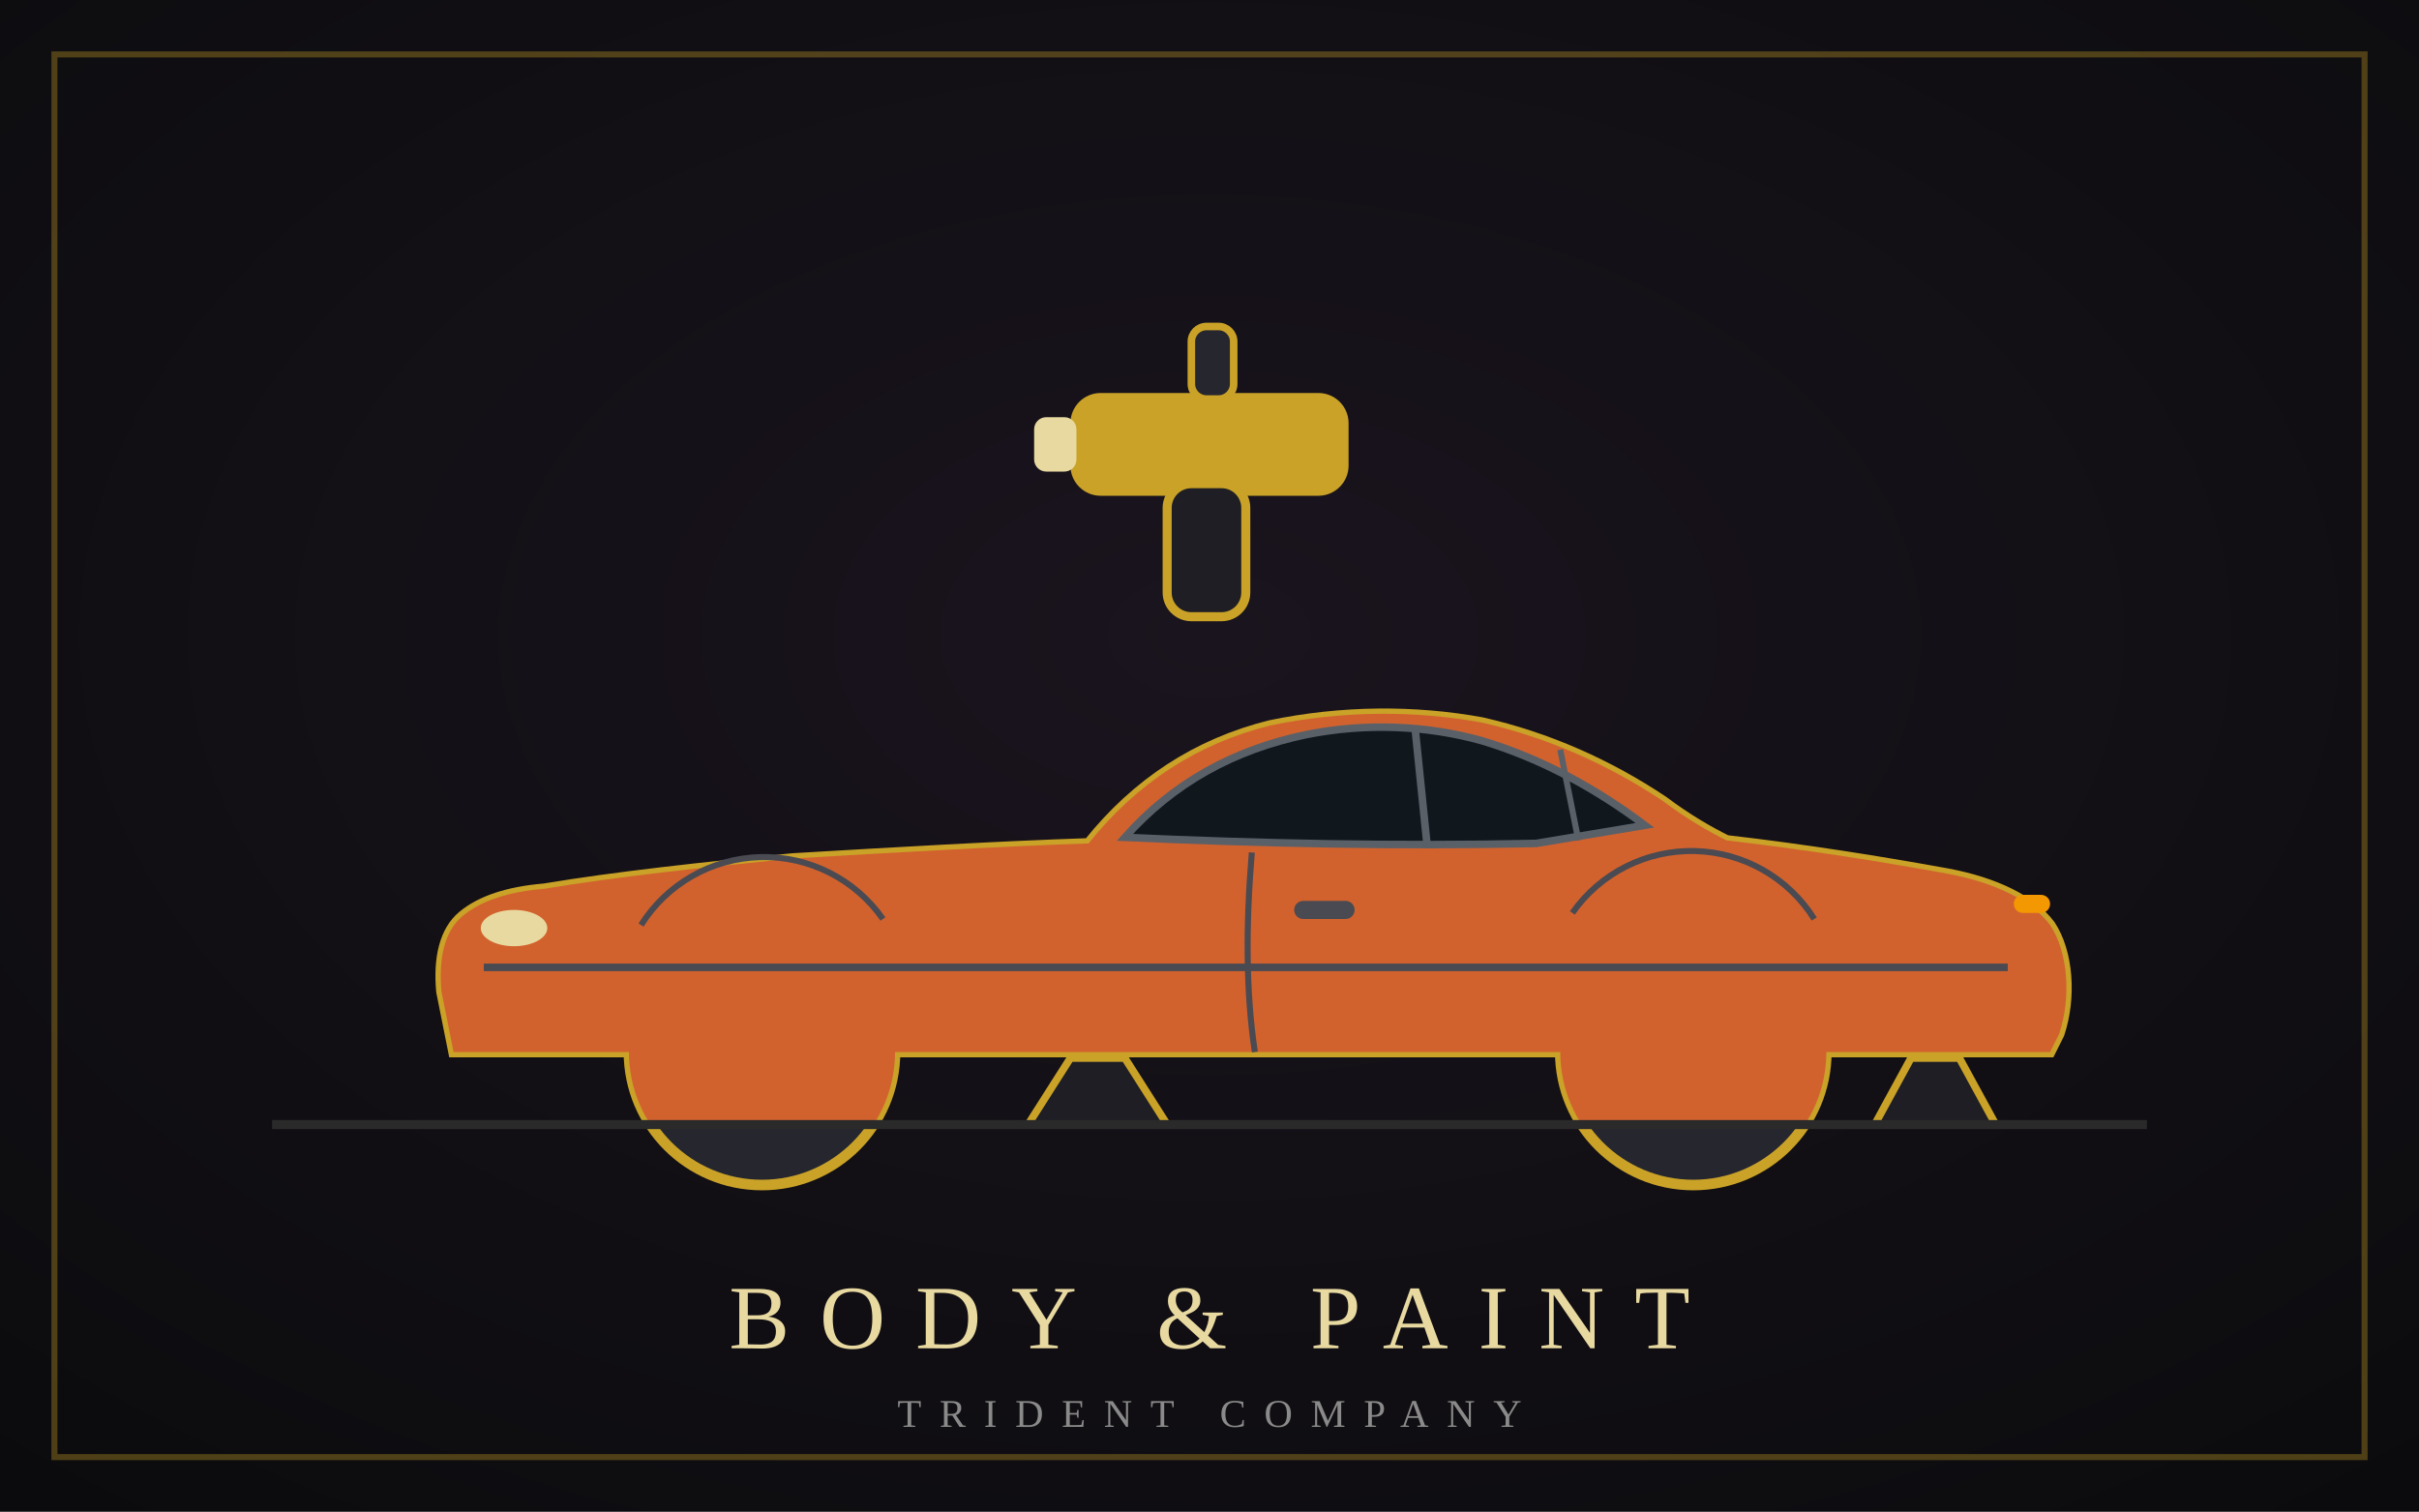
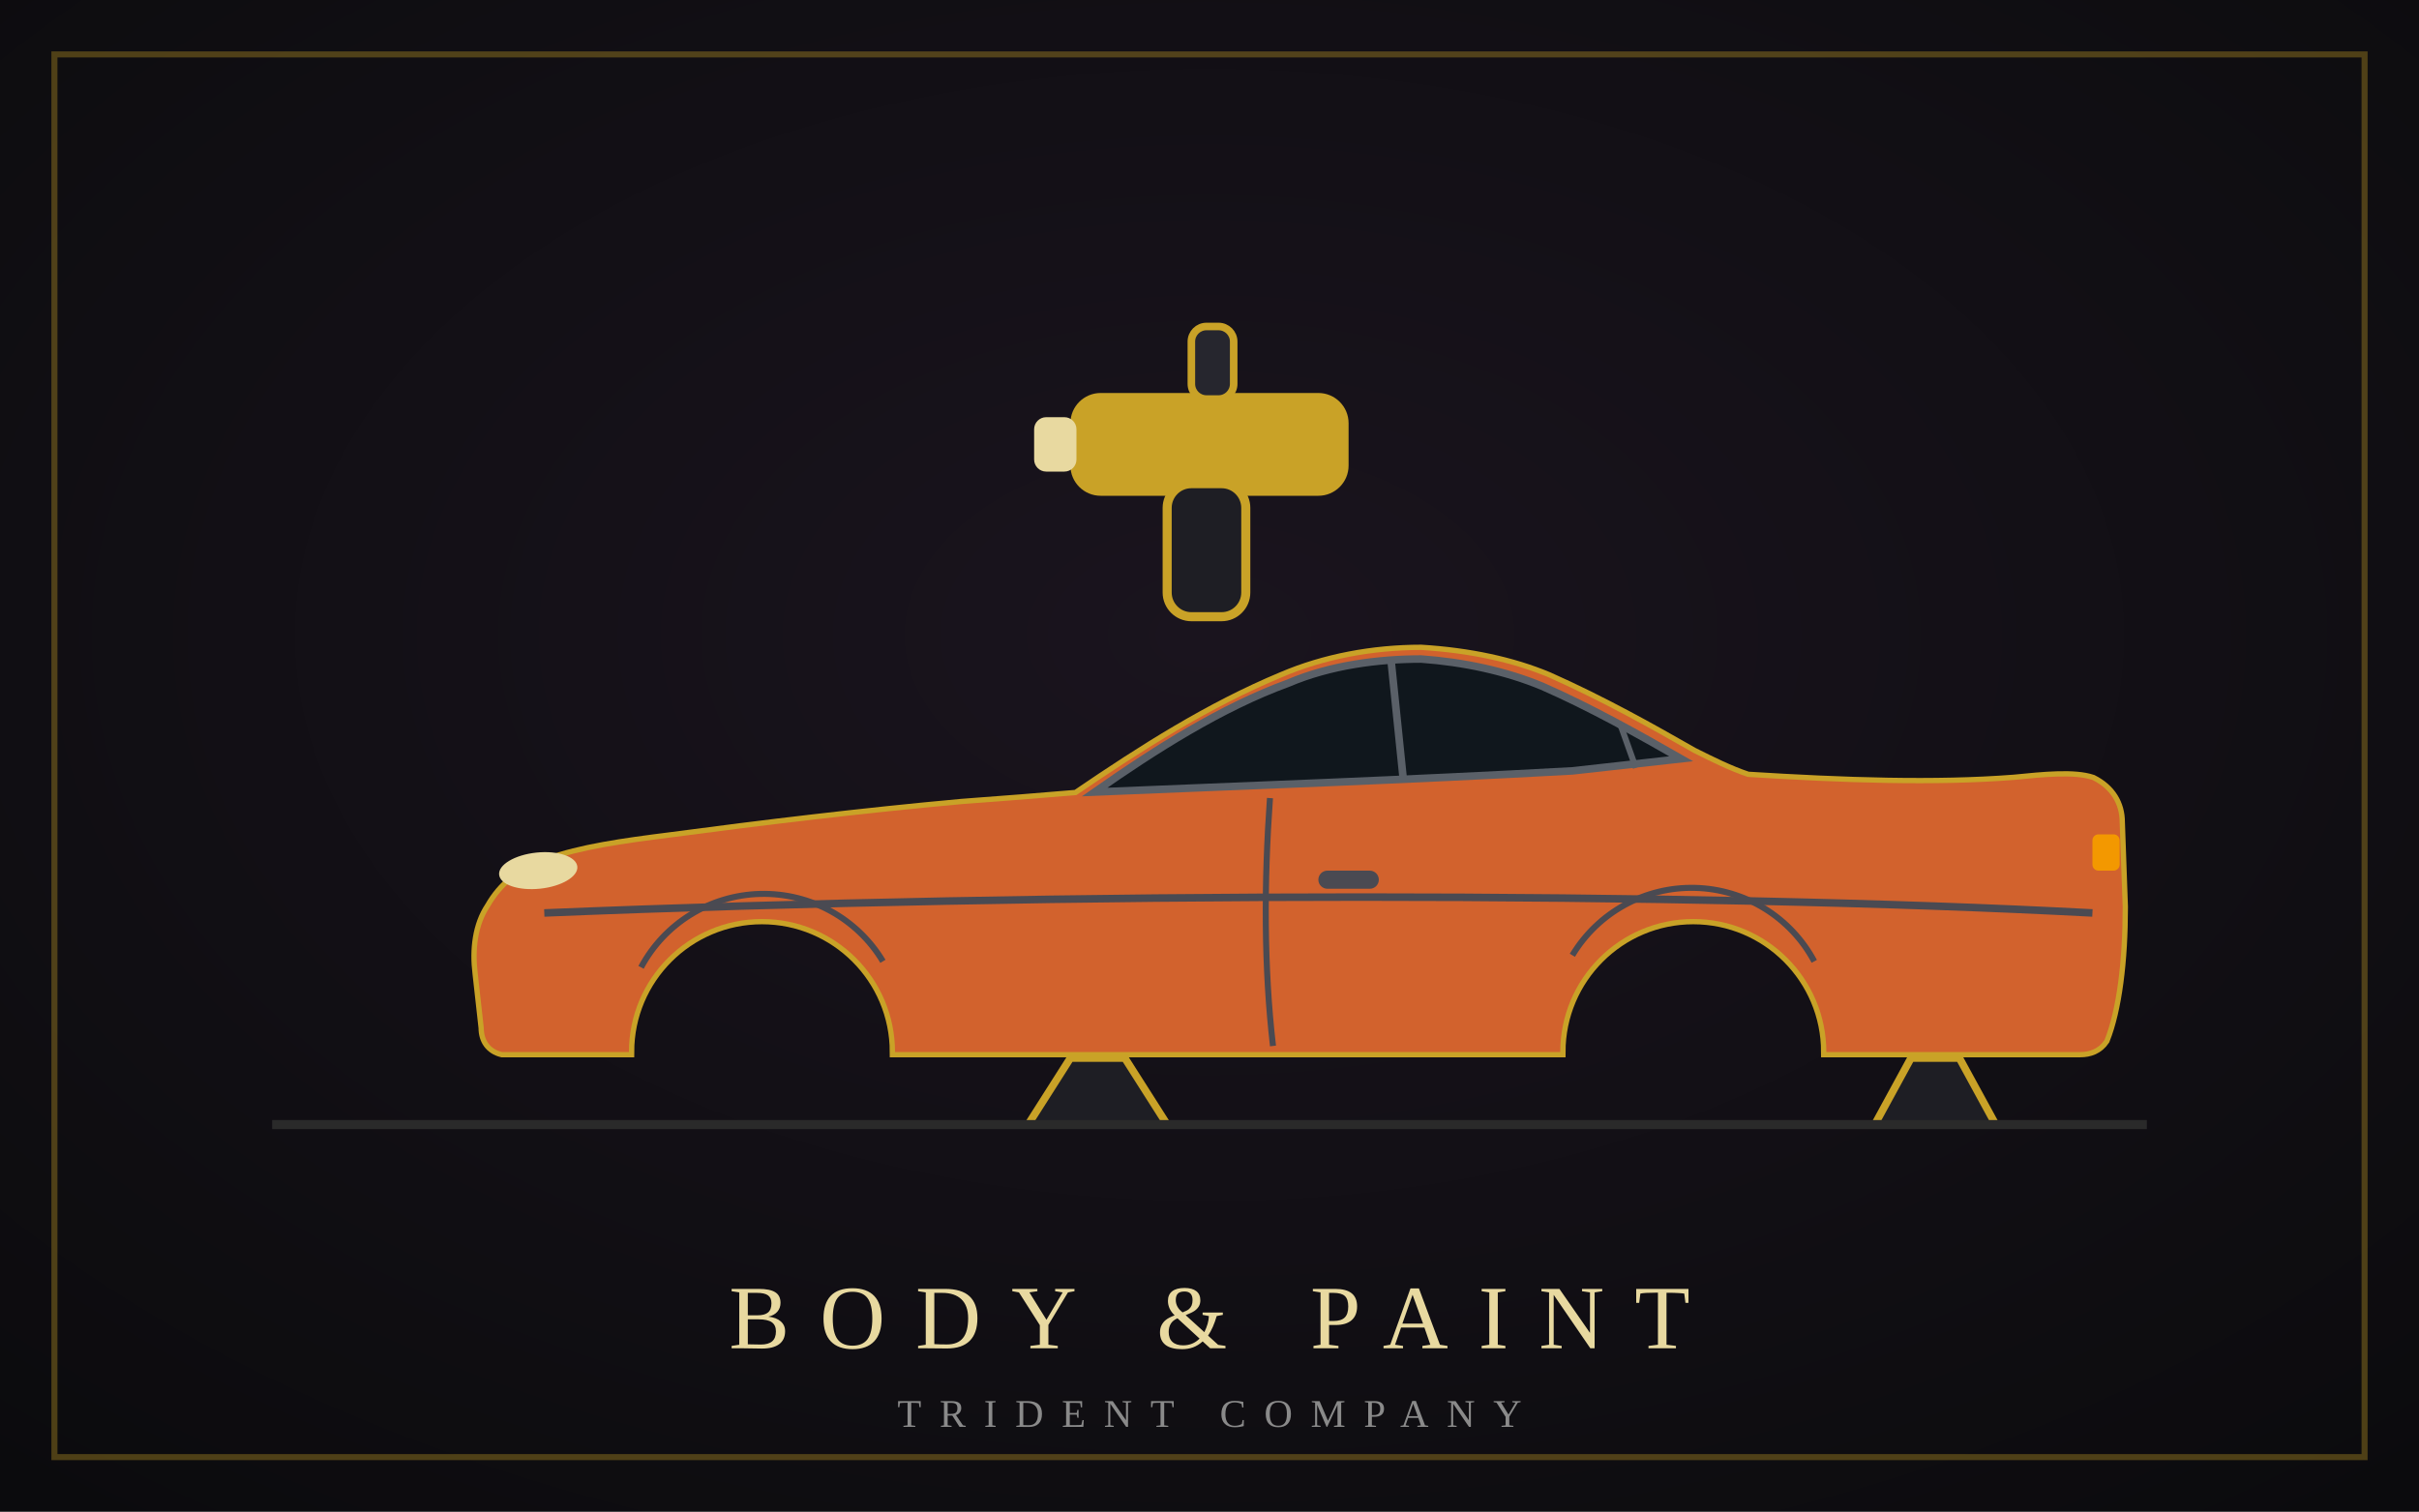
<svg xmlns="http://www.w3.org/2000/svg" viewBox="0 0 800 500" font-family="Georgia, 'Times New Roman', serif">
  <style>
    .gun{animation:sweep 3s ease-in-out infinite}
    @keyframes sweep{0%,100%{transform:translateX(-90px)}50%{transform:translateX(90px)}}
    .mist i{display:none}
    .mist circle{animation:mist 1s linear infinite;opacity:0}
    .mist circle:nth-child(2){animation-delay:.25s}
    .mist circle:nth-child(3){animation-delay:.5s}
    .mist circle:nth-child(4){animation-delay:.75s}
    @keyframes mist{0%{opacity:.9;transform:translateY(0) scale(.5)}100%{opacity:0;transform:translateY(46px) scale(1.6)}}
    .paint{animation:paint 3s ease-in-out infinite;transform-origin:400px 0}
    @keyframes paint{0%,100%{opacity:.25}50%{opacity:.8}}
    .shine{animation:shine 3.4s linear infinite}
    @keyframes shine{0%{transform:translateX(-360px) skewX(-18deg)}100%{transform:translateX(880px) skewX(-18deg)}}
    @media (prefers-reduced-motion:reduce){*{animation:none!important}}
  </style>
  <rect width="800" height="500" fill="#0B0B0D" />
  <radialGradient id="bg" cx="50%" cy="42%" r="75%">
    <stop offset="0" stop-color="#1A141E" />
    <stop offset="1" stop-color="#0B0B0D" />
  </radialGradient>
  <rect width="800" height="500" fill="url(#bg)" />
  <rect x="18" y="18" width="764" height="464" fill="none" stroke="#C9A227" stroke-opacity=".35" stroke-width="2" />
  <g class="gun">
    <g transform="translate(400 150)">
      <rect x="-46" y="-20" width="92" height="34" rx="10" fill="#C9A227" />
      <rect x="-14" y="10" width="26" height="44" rx="8" fill="#1E1E24" stroke="#C9A227" stroke-width="3" />
      <rect x="-58" y="-12" width="14" height="18" rx="4" fill="#E8D9A0" />
      <rect x="-6" y="-42" width="14" height="24" rx="5" fill="#26262E" stroke="#C9A227" stroke-width="2.5" />
      <g class="mist" fill="#E06A2F">
        <circle cx="-18" cy="34" r="7" />
        <circle cx="0" cy="38" r="8" />
        <circle cx="18" cy="34" r="7" />
        <circle cx="8" cy="30" r="5" />
      </g>
    </g>
  </g>
  <g>
    <path d="M340 372 L354 350 L372 350 L386 372 Z" fill="#1E1E24" stroke="#C9A227" stroke-width="2.5" />
    <path d="M620 372 L632 350 L648 350 L660 372 Z" fill="#1E1E24" stroke="#C9A227" stroke-width="2.5" />
-     <path d="M150 348              L146 328              C145 317 147 308 153 303              C159 298 168 295 180 294              C204 290 232 287 262 284              C296 282 330 280 360 279              C376 259 396 246 420 240              C444 235 468 235 490 239              C512 244 532 253 550 265              C558 271 565 275 571 278              C597 281 622 285 644 289              C660 292 672 298 678 306              C684 315 685 330 681 342              L678 348              L604 348 A44 44 0 0 1 516 348              L296 348 A44 44 0 0 1 208 348 Z" fill="#26262E" stroke="#C9A227" stroke-width="3.5" />
+     <path d="M166 348              C162 347 160 344 160 340              L158 322              C157 314 158 306 162 300              C166 293 172 288 181 285              C192 281 206 279 222 277              C252 273 285 269 318 266              C332 265 344 264 356 263              C378 248 400 234 424 224              C438 218 454 215 470 215              C486 216 500 219 512 224              C530 232 546 241 560 249              C566 252 572 255 578 257              C610 259 640 260 666 258              C676 257 686 256 692 258              C698 261 701 266 701 272              L702 300              C702 318 700 334 696 344              C694 347 691 348 688 348              L604 348 A44 44 0 0 0 516 348              L296 348 A44 44 0 0 0 208 348 Z" fill="#26262E" stroke="#C9A227" stroke-width="3.5" />
    <clipPath id="body">
-       <path d="M150 348 L146 328 C145 317 147 308 153 303 C159 298 168 295 180 294 C204 290 232 287 262 284 C296 282 330 280 360 279 C376 259 396 246 420 240 C444 235 468 235 490 239 C512 244 532 253 550 265 C558 271 565 275 571 278 C597 281 622 285 644 289 C660 292 672 298 678 306 C684 315 685 330 681 342 L678 348 L604 348 A44 44 0 0 1 516 348 L296 348 A44 44 0 0 1 208 348 Z" />
+       <path d="M166 348 C162 347 160 344 160 340 L158 322 C157 314 158 306 162 300 C166 293 172 288 181 285 C192 281 206 279 222 277 C252 273 285 269 318 266 C332 265 344 264 356 263 C378 248 400 234 424 224 C438 218 454 215 470 215 C486 216 500 219 512 224 C530 232 546 241 560 249 C566 252 572 255 578 257 C610 259 640 260 666 258 C676 257 686 256 692 258 C698 261 701 266 701 272 L702 300 C702 318 700 334 696 344 C694 347 691 348 688 348 L604 348 A44 44 0 0 0 516 348 L296 348 A44 44 0 0 0 208 348 Z" />
    </clipPath>
    <g clip-path="url(#body)">
-       <rect class="paint" x="130" y="228" width="560" height="144" fill="#D2622D" />
+       <rect class="paint" x="140" y="200" width="575" height="160" fill="#D2622D" />
      <rect class="shine" x="0" y="180" width="90" height="200" fill="#FFFFFF" opacity=".18" />
    </g>
-     <path d="M372 277 C388 259 408 248 432 243 C452 239 472 240 490 245 C510 251 528 261 544 273 L508 279 C462 280 416 279 372 277 Z" fill="#10171D" stroke="#5A6068" stroke-width="2.5" />
-     <line x1="468" y1="241" x2="472" y2="280" stroke="#5A6068" stroke-width="2.5" />
-     <line x1="516" y1="248" x2="522" y2="278" stroke="#5A6068" stroke-width="2" />
-     <path d="M212 306 A 48 48 0 0 1 292 304" fill="none" stroke="#4A4A52" stroke-width="2" />
-     <path d="M520 302 A 48 48 0 0 1 600 304" fill="none" stroke="#4A4A52" stroke-width="2" />
-     <path d="M414 282 C412 306 412 328 415 348" fill="none" stroke="#4A4A52" stroke-width="2" />
-     <rect x="428" y="298" width="20" height="6" rx="3" fill="#4A4A52" />
-     <path d="M160 320 H 664" stroke="#4A4A52" stroke-width="2.5" />
-     <ellipse cx="170" cy="307" rx="11" ry="6" fill="#E8D9A0" />
-     <rect x="666" y="296" width="12" height="6" rx="3" fill="#F39800" />
+     <path d="M362 262 C382 248 404 234 426 226 C440 220 456 218 470 218 C484 219 498 222 510 227 C526 234 542 243 556 251 L520 255 C466 258 410 260 362 262 Z" fill="#10171D" stroke="#5A6068" stroke-width="2.5" />
+     <line x1="460" y1="218" x2="464" y2="257" stroke="#5A6068" stroke-width="2.5" />
+     <line x1="536" y1="240" x2="541" y2="254" stroke="#5A6068" stroke-width="2" />
+     <path d="M212 320 A 46 46 0 0 1 292 318" fill="none" stroke="#4A4A52" stroke-width="2" />
+     <path d="M520 316 A 46 46 0 0 1 600 318" fill="none" stroke="#4A4A52" stroke-width="2" />
+     <path d="M420 264 C418 292 418 320 421 346" fill="none" stroke="#4A4A52" stroke-width="2" />
+     <rect x="436" y="288" width="20" height="6" rx="3" fill="#4A4A52" />
+     <path d="M180 302 C350 295 560 295 692 302" fill="none" stroke="#4A4A52" stroke-width="2.5" />
+     <ellipse cx="178" cy="288" rx="13" ry="6" fill="#E8D9A0" transform="rotate(-6 178 288)" />
+     <rect x="692" y="276" width="9" height="12" rx="2" fill="#F39800" />
  </g>
  <line x1="90" y1="372" x2="710" y2="372" stroke="#2A2A2A" stroke-width="3" />
  <text x="400" y="446" text-anchor="middle" fill="#E8D9A0" font-size="30" letter-spacing="10">BODY &amp; PAINT</text>
  <text x="400" y="472" text-anchor="middle" fill="#8A8A8A" font-size="13" letter-spacing="6">TRIDENT COMPANY</text>
</svg>
